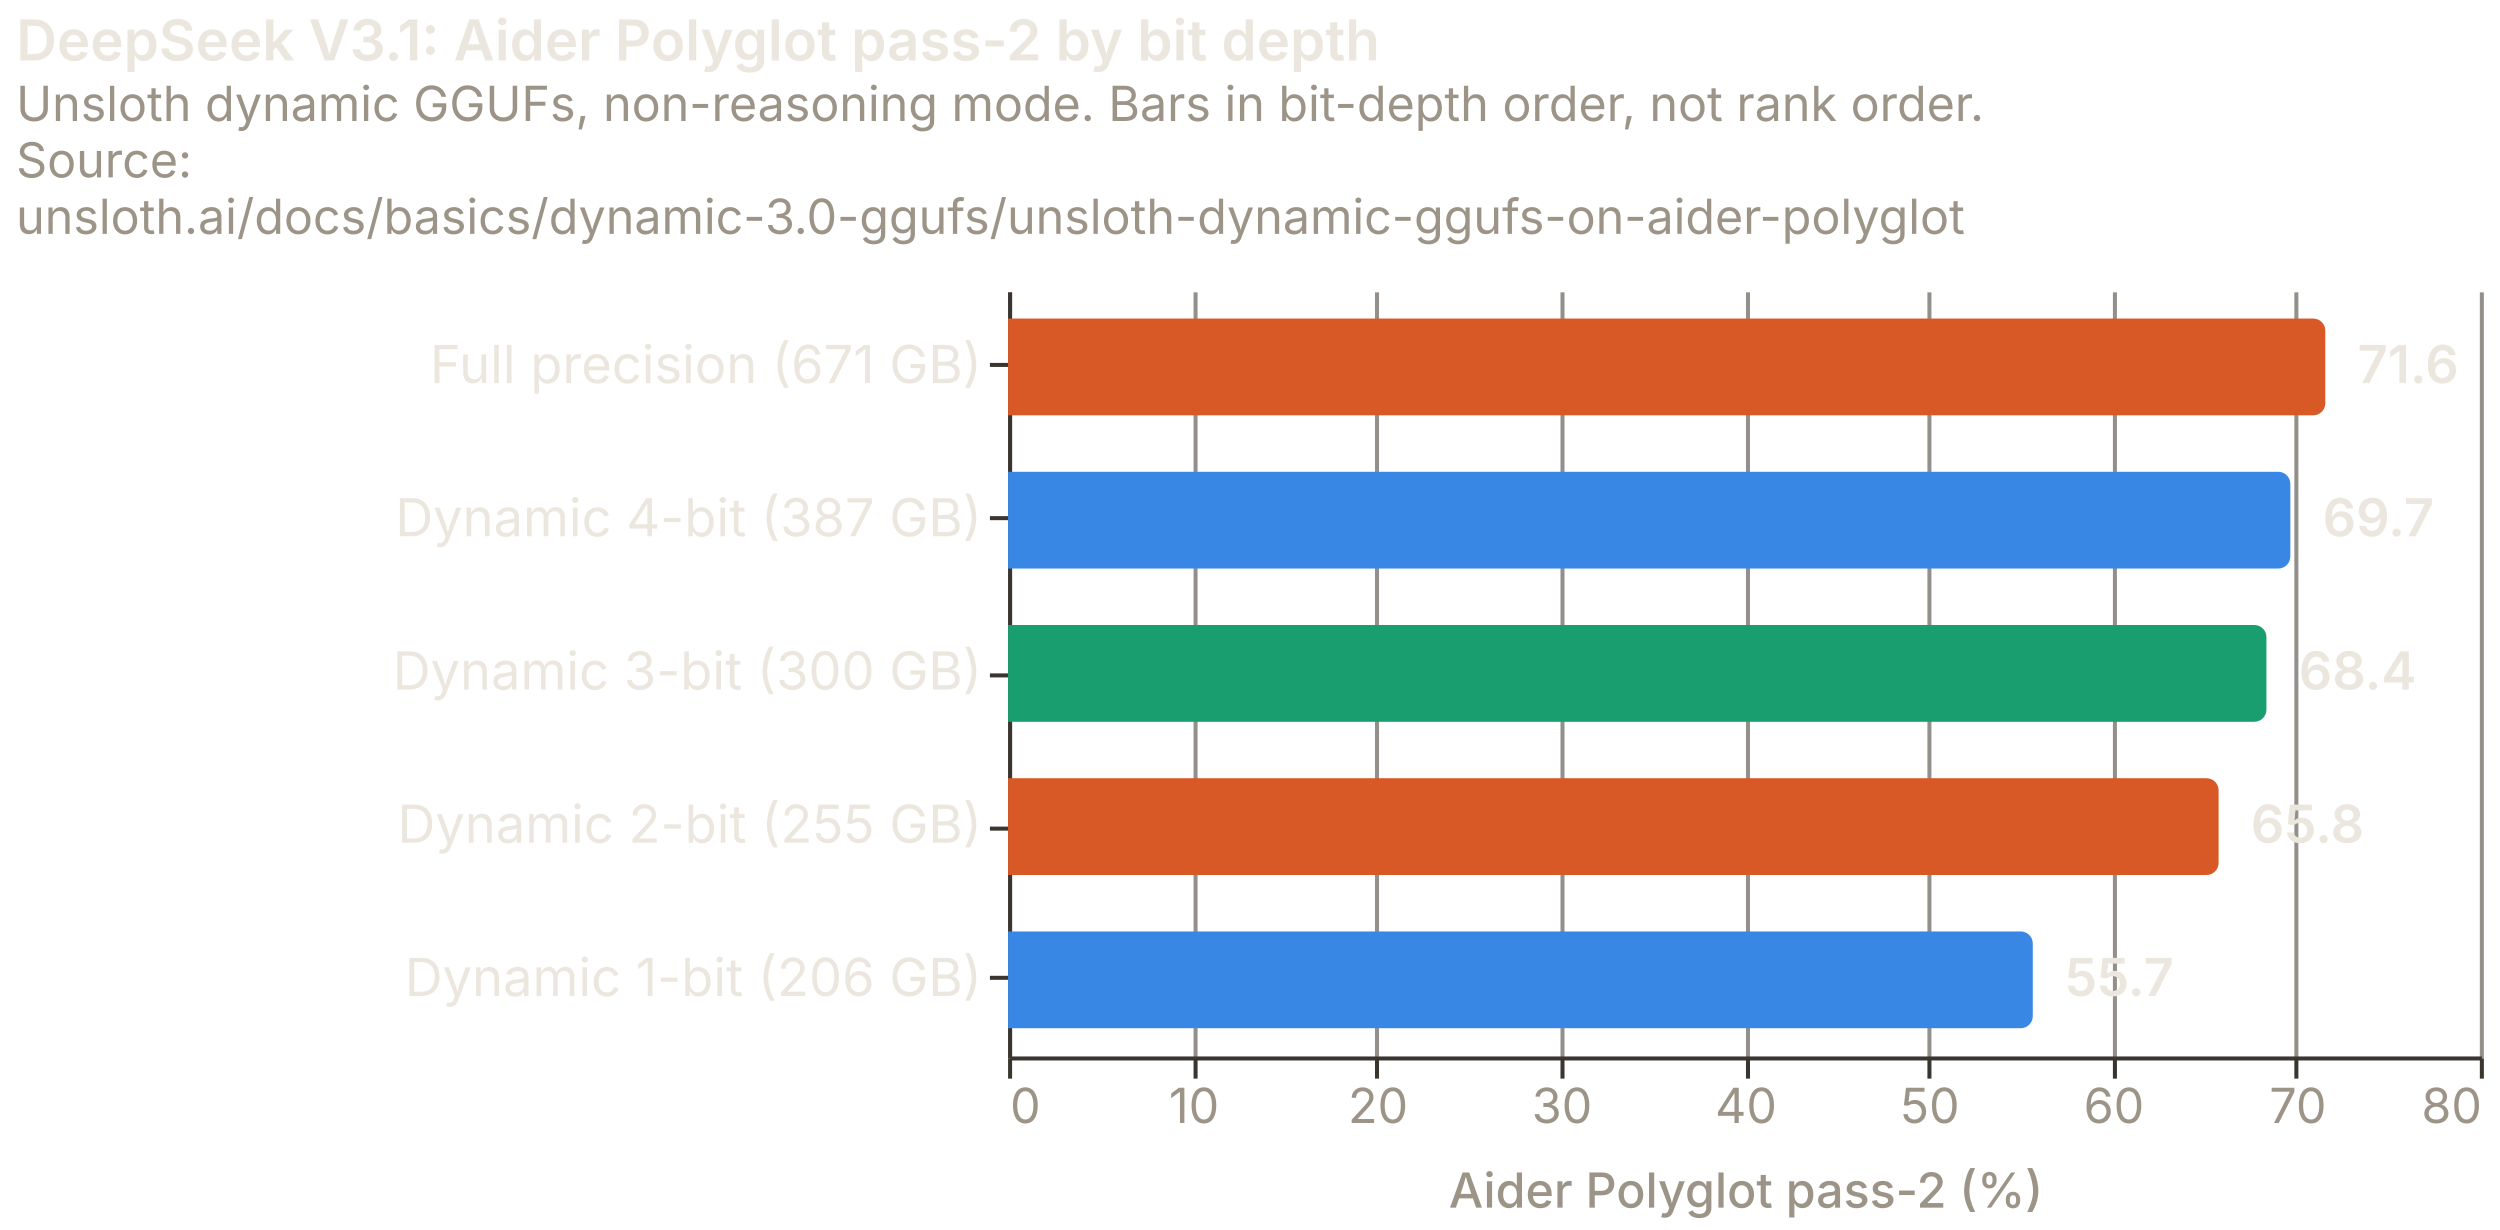
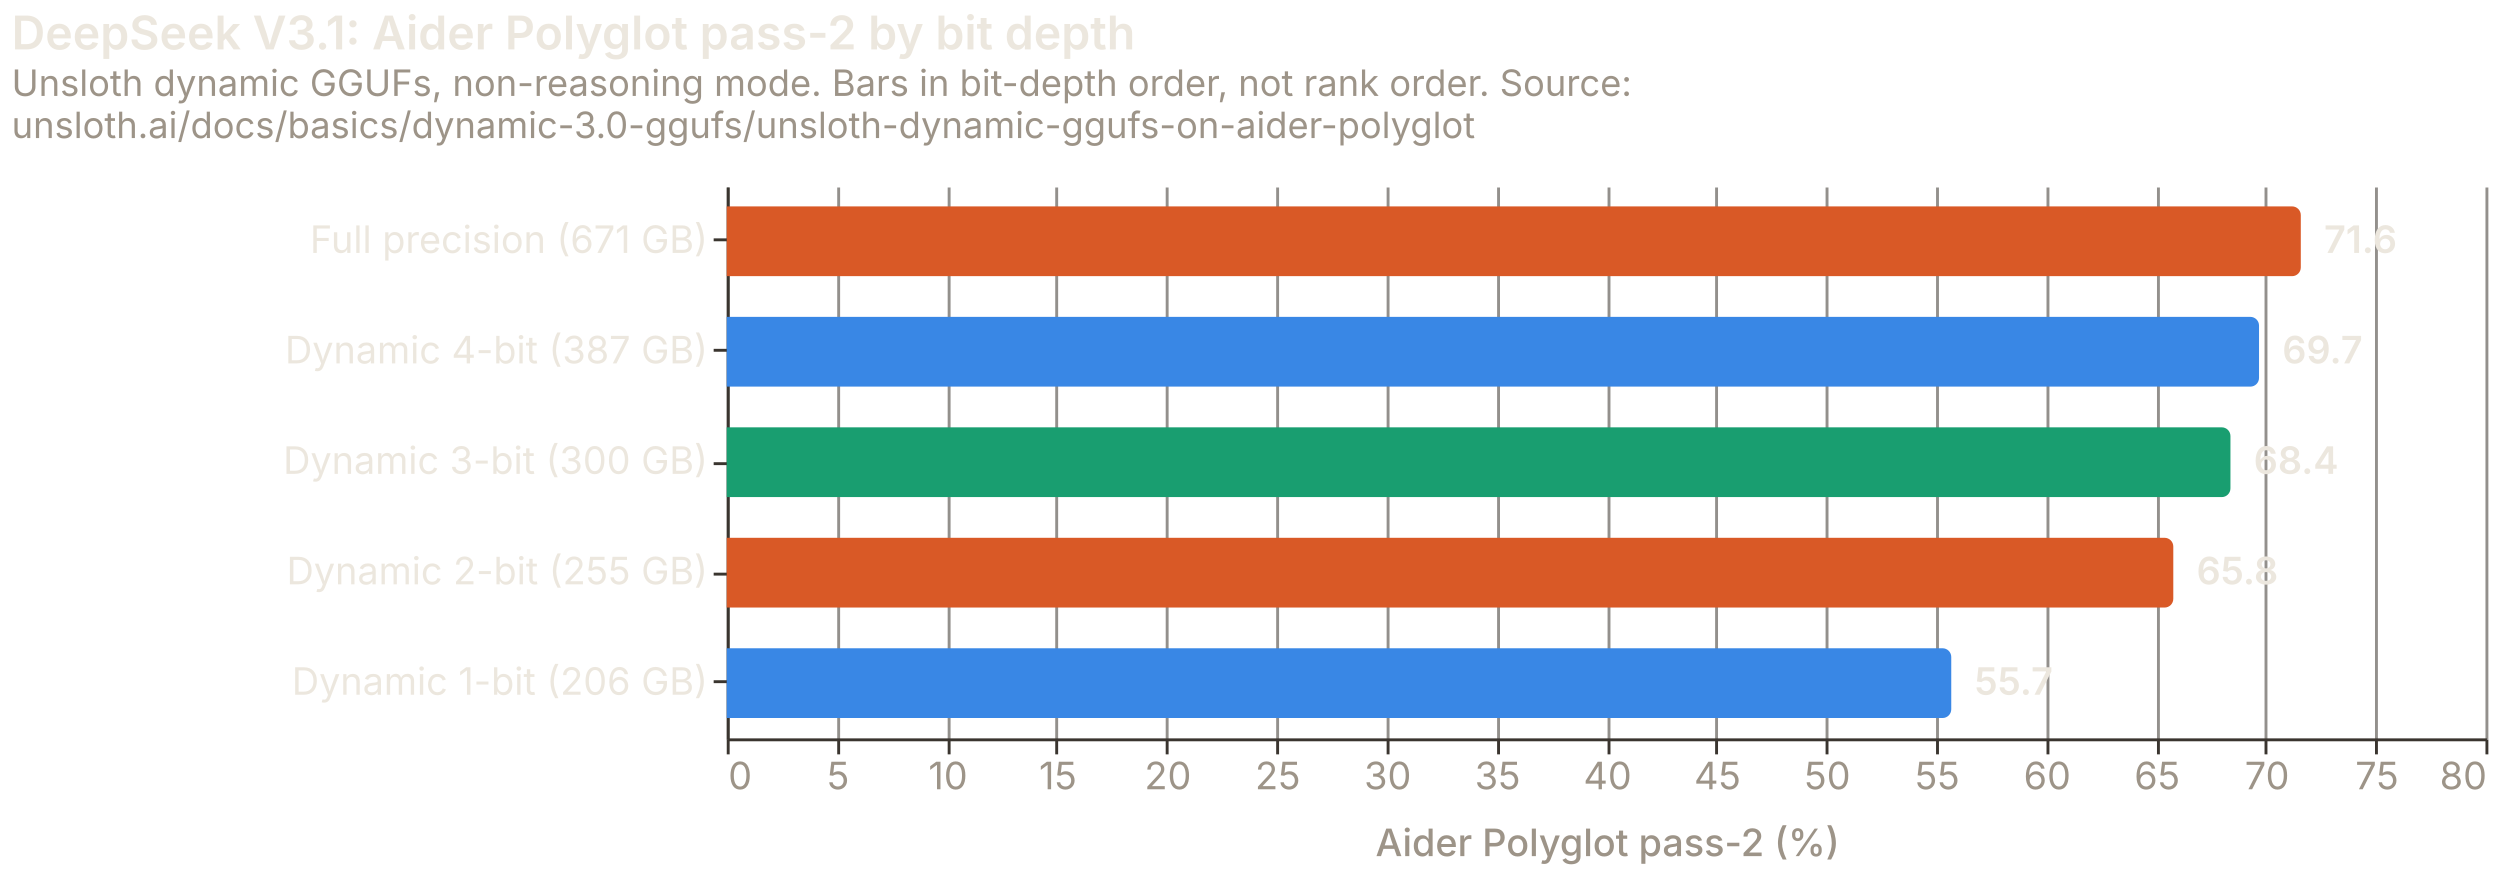
- <svg xmlns="http://www.w3.org/2000/svg" version="1.1" class="marks" width="620" height="305" viewBox="0 0 620 305">
-   <g fill="none" stroke-miterlimit="4" transform="translate(250,72)">
+ <svg xmlns="http://www.w3.org/2000/svg" version="1.1" class="marks" width="860" height="301" viewBox="0 0 860 301">
+   <g fill="none" stroke-miterlimit="4" transform="translate(250,64)">
    <g class="mark-group role-frame root" role="graphics-object" aria-roledescription="group mark container">
      <g transform="translate(0,0)">
-         <path class="background" aria-hidden="true" d="M0,0h365v190h-365Z" />
+         <path class="background" aria-hidden="true" d="M0,0h605v190h-605Z" />
        <g>
          <g class="mark-group role-axis" aria-hidden="true">
            <g transform="translate(0.5,190.5)">
              <path class="background" aria-hidden="true" d="M0,0h0v0h0Z" pointer-events="none" />
              <g>
                <g class="mark-rule role-axis-grid" pointer-events="none">
                  <line transform="translate(0,0)" x2="0" y2="-190" stroke="#3a352f" stroke-opacity="0.55" stroke-width="1" opacity="1" />
-                   <line transform="translate(46,0)" x2="0" y2="-190" stroke="#3a352f" stroke-opacity="0.55" stroke-width="1" opacity="1" />
-                   <line transform="translate(91,0)" x2="0" y2="-190" stroke="#3a352f" stroke-opacity="0.55" stroke-width="1" opacity="1" />
-                   <line transform="translate(137,0)" x2="0" y2="-190" stroke="#3a352f" stroke-opacity="0.55" stroke-width="1" opacity="1" />
-                   <line transform="translate(183,0)" x2="0" y2="-190" stroke="#3a352f" stroke-opacity="0.55" stroke-width="1" opacity="1" />
-                   <line transform="translate(228,0)" x2="0" y2="-190" stroke="#3a352f" stroke-opacity="0.55" stroke-width="1" opacity="1" />
-                   <line transform="translate(274,0)" x2="0" y2="-190" stroke="#3a352f" stroke-opacity="0.55" stroke-width="1" opacity="1" />
-                   <line transform="translate(319,0)" x2="0" y2="-190" stroke="#3a352f" stroke-opacity="0.55" stroke-width="1" opacity="1" />
-                   <line transform="translate(365,0)" x2="0" y2="-190" stroke="#3a352f" stroke-opacity="0.55" stroke-width="1" opacity="1" />
+                   <line transform="translate(38,0)" x2="0" y2="-190" stroke="#3a352f" stroke-opacity="0.55" stroke-width="1" opacity="1" />
+                   <line transform="translate(76,0)" x2="0" y2="-190" stroke="#3a352f" stroke-opacity="0.55" stroke-width="1" opacity="1" />
+                   <line transform="translate(113,0)" x2="0" y2="-190" stroke="#3a352f" stroke-opacity="0.55" stroke-width="1" opacity="1" />
+                   <line transform="translate(151,0)" x2="0" y2="-190" stroke="#3a352f" stroke-opacity="0.55" stroke-width="1" opacity="1" />
+                   <line transform="translate(189,0)" x2="0" y2="-190" stroke="#3a352f" stroke-opacity="0.55" stroke-width="1" opacity="1" />
+                   <line transform="translate(227,0)" x2="0" y2="-190" stroke="#3a352f" stroke-opacity="0.55" stroke-width="1" opacity="1" />
+                   <line transform="translate(265,0)" x2="0" y2="-190" stroke="#3a352f" stroke-opacity="0.55" stroke-width="1" opacity="1" />
+                   <line transform="translate(303,0)" x2="0" y2="-190" stroke="#3a352f" stroke-opacity="0.55" stroke-width="1" opacity="1" />
+                   <line transform="translate(340,0)" x2="0" y2="-190" stroke="#3a352f" stroke-opacity="0.55" stroke-width="1" opacity="1" />
+                   <line transform="translate(378,0)" x2="0" y2="-190" stroke="#3a352f" stroke-opacity="0.55" stroke-width="1" opacity="1" />
+                   <line transform="translate(416,0)" x2="0" y2="-190" stroke="#3a352f" stroke-opacity="0.55" stroke-width="1" opacity="1" />
+                   <line transform="translate(454,0)" x2="0" y2="-190" stroke="#3a352f" stroke-opacity="0.55" stroke-width="1" opacity="1" />
+                   <line transform="translate(492,0)" x2="0" y2="-190" stroke="#3a352f" stroke-opacity="0.55" stroke-width="1" opacity="1" />
+                   <line transform="translate(529,0)" x2="0" y2="-190" stroke="#3a352f" stroke-opacity="0.55" stroke-width="1" opacity="1" />
+                   <line transform="translate(567,0)" x2="0" y2="-190" stroke="#3a352f" stroke-opacity="0.55" stroke-width="1" opacity="1" />
+                   <line transform="translate(605,0)" x2="0" y2="-190" stroke="#3a352f" stroke-opacity="0.55" stroke-width="1" opacity="1" />
                </g>
              </g>
              <path class="foreground" aria-hidden="true" d="" pointer-events="none" display="none" />
            </g>
          </g>
          <g class="mark-group role-axis" role="graphics-symbol" aria-roledescription="axis" aria-label="X-axis titled 'Aider Polyglot pass-2 (%)' for a linear scale with values from 0 to 80">
            <g transform="translate(0.5,190.5)">
              <path class="background" aria-hidden="true" d="M0,0h0v0h0Z" pointer-events="none" />
              <g>
                <g class="mark-rule role-axis-tick" pointer-events="none">
                  <line transform="translate(0,0)" x2="0" y2="5" stroke="#3a352f" stroke-width="1" opacity="1" />
-                   <line transform="translate(46,0)" x2="0" y2="5" stroke="#3a352f" stroke-width="1" opacity="1" />
-                   <line transform="translate(91,0)" x2="0" y2="5" stroke="#3a352f" stroke-width="1" opacity="1" />
-                   <line transform="translate(137,0)" x2="0" y2="5" stroke="#3a352f" stroke-width="1" opacity="1" />
-                   <line transform="translate(183,0)" x2="0" y2="5" stroke="#3a352f" stroke-width="1" opacity="1" />
-                   <line transform="translate(228,0)" x2="0" y2="5" stroke="#3a352f" stroke-width="1" opacity="1" />
-                   <line transform="translate(274,0)" x2="0" y2="5" stroke="#3a352f" stroke-width="1" opacity="1" />
-                   <line transform="translate(319,0)" x2="0" y2="5" stroke="#3a352f" stroke-width="1" opacity="1" />
-                   <line transform="translate(365,0)" x2="0" y2="5" stroke="#3a352f" stroke-width="1" opacity="1" />
+                   <line transform="translate(38,0)" x2="0" y2="5" stroke="#3a352f" stroke-width="1" opacity="1" />
+                   <line transform="translate(76,0)" x2="0" y2="5" stroke="#3a352f" stroke-width="1" opacity="1" />
+                   <line transform="translate(113,0)" x2="0" y2="5" stroke="#3a352f" stroke-width="1" opacity="1" />
+                   <line transform="translate(151,0)" x2="0" y2="5" stroke="#3a352f" stroke-width="1" opacity="1" />
+                   <line transform="translate(189,0)" x2="0" y2="5" stroke="#3a352f" stroke-width="1" opacity="1" />
+                   <line transform="translate(227,0)" x2="0" y2="5" stroke="#3a352f" stroke-width="1" opacity="1" />
+                   <line transform="translate(265,0)" x2="0" y2="5" stroke="#3a352f" stroke-width="1" opacity="1" />
+                   <line transform="translate(303,0)" x2="0" y2="5" stroke="#3a352f" stroke-width="1" opacity="1" />
+                   <line transform="translate(340,0)" x2="0" y2="5" stroke="#3a352f" stroke-width="1" opacity="1" />
+                   <line transform="translate(378,0)" x2="0" y2="5" stroke="#3a352f" stroke-width="1" opacity="1" />
+                   <line transform="translate(416,0)" x2="0" y2="5" stroke="#3a352f" stroke-width="1" opacity="1" />
+                   <line transform="translate(454,0)" x2="0" y2="5" stroke="#3a352f" stroke-width="1" opacity="1" />
+                   <line transform="translate(492,0)" x2="0" y2="5" stroke="#3a352f" stroke-width="1" opacity="1" />
+                   <line transform="translate(529,0)" x2="0" y2="5" stroke="#3a352f" stroke-width="1" opacity="1" />
+                   <line transform="translate(567,0)" x2="0" y2="5" stroke="#3a352f" stroke-width="1" opacity="1" />
+                   <line transform="translate(605,0)" x2="0" y2="5" stroke="#3a352f" stroke-width="1" opacity="1" />
                </g>
                <g class="mark-text role-axis-label" pointer-events="none">
-                   <text text-anchor="start" transform="translate(0,16)" font-family="ui-sans-serif, system-ui, -apple-system, 'Segoe UI', Inter, Helvetica, Arial, sans-serif" font-size="12px" fill="#9d9488" opacity="1">0</text>
-                   <text text-anchor="middle" transform="translate(45.625,16)" font-family="ui-sans-serif, system-ui, -apple-system, 'Segoe UI', Inter, Helvetica, Arial, sans-serif" font-size="12px" fill="#9d9488" opacity="1">10</text>
-                   <text text-anchor="middle" transform="translate(91.25,16)" font-family="ui-sans-serif, system-ui, -apple-system, 'Segoe UI', Inter, Helvetica, Arial, sans-serif" font-size="12px" fill="#9d9488" opacity="1">20</text>
-                   <text text-anchor="middle" transform="translate(136.875,16)" font-family="ui-sans-serif, system-ui, -apple-system, 'Segoe UI', Inter, Helvetica, Arial, sans-serif" font-size="12px" fill="#9d9488" opacity="1">30</text>
-                   <text text-anchor="middle" transform="translate(182.5,16)" font-family="ui-sans-serif, system-ui, -apple-system, 'Segoe UI', Inter, Helvetica, Arial, sans-serif" font-size="12px" fill="#9d9488" opacity="1">40</text>
-                   <text text-anchor="middle" transform="translate(228.125,16)" font-family="ui-sans-serif, system-ui, -apple-system, 'Segoe UI', Inter, Helvetica, Arial, sans-serif" font-size="12px" fill="#9d9488" opacity="1">50</text>
-                   <text text-anchor="middle" transform="translate(273.75,16)" font-family="ui-sans-serif, system-ui, -apple-system, 'Segoe UI', Inter, Helvetica, Arial, sans-serif" font-size="12px" fill="#9d9488" opacity="1">60</text>
-                   <text text-anchor="middle" transform="translate(319.375,16)" font-family="ui-sans-serif, system-ui, -apple-system, 'Segoe UI', Inter, Helvetica, Arial, sans-serif" font-size="12px" fill="#9d9488" opacity="1">70</text>
-                   <text text-anchor="end" transform="translate(365,16)" font-family="ui-sans-serif, system-ui, -apple-system, 'Segoe UI', Inter, Helvetica, Arial, sans-serif" font-size="12px" fill="#9d9488" opacity="1">80</text>
+                   <text text-anchor="start" transform="translate(0,17)" font-family="ui-sans-serif, system-ui, -apple-system, 'Segoe UI', Inter, Helvetica, Arial, sans-serif" font-size="13px" fill="#9d9488" opacity="1">0</text>
+                   <text text-anchor="middle" transform="translate(37.8125,17)" font-family="ui-sans-serif, system-ui, -apple-system, 'Segoe UI', Inter, Helvetica, Arial, sans-serif" font-size="13px" fill="#9d9488" opacity="1">5</text>
+                   <text text-anchor="middle" transform="translate(75.625,17)" font-family="ui-sans-serif, system-ui, -apple-system, 'Segoe UI', Inter, Helvetica, Arial, sans-serif" font-size="13px" fill="#9d9488" opacity="1">10</text>
+                   <text text-anchor="middle" transform="translate(113.4375,17)" font-family="ui-sans-serif, system-ui, -apple-system, 'Segoe UI', Inter, Helvetica, Arial, sans-serif" font-size="13px" fill="#9d9488" opacity="1">15</text>
+                   <text text-anchor="middle" transform="translate(151.25,17)" font-family="ui-sans-serif, system-ui, -apple-system, 'Segoe UI', Inter, Helvetica, Arial, sans-serif" font-size="13px" fill="#9d9488" opacity="1">20</text>
+                   <text text-anchor="middle" transform="translate(189.0625,17)" font-family="ui-sans-serif, system-ui, -apple-system, 'Segoe UI', Inter, Helvetica, Arial, sans-serif" font-size="13px" fill="#9d9488" opacity="1">25</text>
+                   <text text-anchor="middle" transform="translate(226.875,17)" font-family="ui-sans-serif, system-ui, -apple-system, 'Segoe UI', Inter, Helvetica, Arial, sans-serif" font-size="13px" fill="#9d9488" opacity="1">30</text>
+                   <text text-anchor="middle" transform="translate(264.6875,17)" font-family="ui-sans-serif, system-ui, -apple-system, 'Segoe UI', Inter, Helvetica, Arial, sans-serif" font-size="13px" fill="#9d9488" opacity="1">35</text>
+                   <text text-anchor="middle" transform="translate(302.5,17)" font-family="ui-sans-serif, system-ui, -apple-system, 'Segoe UI', Inter, Helvetica, Arial, sans-serif" font-size="13px" fill="#9d9488" opacity="1">40</text>
+                   <text text-anchor="middle" transform="translate(340.3125,17)" font-family="ui-sans-serif, system-ui, -apple-system, 'Segoe UI', Inter, Helvetica, Arial, sans-serif" font-size="13px" fill="#9d9488" opacity="1">45</text>
+                   <text text-anchor="middle" transform="translate(378.125,17)" font-family="ui-sans-serif, system-ui, -apple-system, 'Segoe UI', Inter, Helvetica, Arial, sans-serif" font-size="13px" fill="#9d9488" opacity="1">50</text>
+                   <text text-anchor="middle" transform="translate(415.9375,17)" font-family="ui-sans-serif, system-ui, -apple-system, 'Segoe UI', Inter, Helvetica, Arial, sans-serif" font-size="13px" fill="#9d9488" opacity="1">55</text>
+                   <text text-anchor="middle" transform="translate(453.75,17)" font-family="ui-sans-serif, system-ui, -apple-system, 'Segoe UI', Inter, Helvetica, Arial, sans-serif" font-size="13px" fill="#9d9488" opacity="1">60</text>
+                   <text text-anchor="middle" transform="translate(491.5625,17)" font-family="ui-sans-serif, system-ui, -apple-system, 'Segoe UI', Inter, Helvetica, Arial, sans-serif" font-size="13px" fill="#9d9488" opacity="1">65</text>
+                   <text text-anchor="middle" transform="translate(529.375,17)" font-family="ui-sans-serif, system-ui, -apple-system, 'Segoe UI', Inter, Helvetica, Arial, sans-serif" font-size="13px" fill="#9d9488" opacity="1">70</text>
+                   <text text-anchor="middle" transform="translate(567.1875,17)" font-family="ui-sans-serif, system-ui, -apple-system, 'Segoe UI', Inter, Helvetica, Arial, sans-serif" font-size="13px" fill="#9d9488" opacity="1">75</text>
+                   <text text-anchor="end" transform="translate(605,17)" font-family="ui-sans-serif, system-ui, -apple-system, 'Segoe UI', Inter, Helvetica, Arial, sans-serif" font-size="13px" fill="#9d9488" opacity="1">80</text>
                </g>
                <g class="mark-rule role-axis-domain" pointer-events="none">
-                   <line transform="translate(0,0)" x2="365" y2="0" stroke="#3a352f" stroke-width="1" opacity="1" />
+                   <line transform="translate(0,0)" x2="605" y2="0" stroke="#3a352f" stroke-width="1" opacity="1" />
                </g>
                <g class="mark-text role-axis-title" pointer-events="none">
-                   <text text-anchor="middle" transform="translate(182.5,37)" font-family="ui-sans-serif, system-ui, -apple-system, 'Segoe UI', Inter, Helvetica, Arial, sans-serif" font-size="12px" font-weight="500" fill="#9d9488" opacity="1">Aider Polyglot pass-2 (%)</text>
+                   <text text-anchor="middle" transform="translate(302.5,40)" font-family="ui-sans-serif, system-ui, -apple-system, 'Segoe UI', Inter, Helvetica, Arial, sans-serif" font-size="13px" font-weight="500" fill="#9d9488" opacity="1">Aider Polyglot pass-2 (%)</text>
                </g>
              </g>
              <path class="foreground" aria-hidden="true" d="" pointer-events="none" display="none" />
            </g>
          </g>
          <g class="mark-group role-axis" role="graphics-symbol" aria-roledescription="axis" aria-label="Y-axis for a discrete scale with 5 values: Full precision (671 GB), Dynamic 4-bit (387 GB), Dynamic 3-bit (300 GB), Dynamic 2-bit (255 GB), Dynamic 1-bit (206 GB)">
            <g transform="translate(0.5,0.5)">
              <path class="background" aria-hidden="true" d="M0,0h0v0h0Z" pointer-events="none" />
              <g>
                <g class="mark-rule role-axis-tick" pointer-events="none">
                  <line transform="translate(0,18)" x2="-5" y2="0" stroke="#3a352f" stroke-width="1" opacity="1" />
                  <line transform="translate(0,56)" x2="-5" y2="0" stroke="#3a352f" stroke-width="1" opacity="1" />
                  <line transform="translate(0,95)" x2="-5" y2="0" stroke="#3a352f" stroke-width="1" opacity="1" />
                  <line transform="translate(0,133)" x2="-5" y2="0" stroke="#3a352f" stroke-width="1" opacity="1" />
                  <line transform="translate(0,170)" x2="-5" y2="0" stroke="#3a352f" stroke-width="1" opacity="1" />
                </g>
                <g class="mark-text role-axis-label" pointer-events="none">
                  <text text-anchor="end" transform="translate(-7,22.5)" font-family="ui-sans-serif, system-ui, -apple-system, 'Segoe UI', Inter, Helvetica, Arial, sans-serif" font-size="13px" fill="#ece7de" opacity="1">Full precision (671 GB)</text>
                  <text text-anchor="end" transform="translate(-7,60.5)" font-family="ui-sans-serif, system-ui, -apple-system, 'Segoe UI', Inter, Helvetica, Arial, sans-serif" font-size="13px" fill="#ece7de" opacity="1">Dynamic 4-bit (387 GB)</text>
                  <text text-anchor="end" transform="translate(-7,98.5)" font-family="ui-sans-serif, system-ui, -apple-system, 'Segoe UI', Inter, Helvetica, Arial, sans-serif" font-size="13px" fill="#ece7de" opacity="1">Dynamic 3-bit (300 GB)</text>
                  <text text-anchor="end" transform="translate(-7,136.5)" font-family="ui-sans-serif, system-ui, -apple-system, 'Segoe UI', Inter, Helvetica, Arial, sans-serif" font-size="13px" fill="#ece7de" opacity="1">Dynamic 2-bit (255 GB)</text>
                  <text text-anchor="end" transform="translate(-7,174.5)" font-family="ui-sans-serif, system-ui, -apple-system, 'Segoe UI', Inter, Helvetica, Arial, sans-serif" font-size="13px" fill="#ece7de" opacity="1">Dynamic 1-bit (206 GB)</text>
                </g>
                <g class="mark-rule role-axis-domain" pointer-events="none">
                  <line transform="translate(0,0)" x2="0" y2="190" stroke="#3a352f" stroke-width="1" opacity="1" />
                </g>
              </g>
              <path class="foreground" aria-hidden="true" d="" pointer-events="none" display="none" />
            </g>
          </g>
          <g class="mark-group role-scope" role="graphics-object" aria-roledescription="group mark container">
            <g transform="translate(0,7)">
-               <path class="background" aria-hidden="true" d="M0,0L323.675,0C325.331,0,326.675,1.344,326.675,3L326.675,21C326.675,22.656,325.331,24,323.675,24L0,24C0,24,0,24,0,24L0,0C0,0,0,0,0,0Z" />
+               <path class="background" aria-hidden="true" d="M0,0L538.475,0C540.131,0,541.475,1.344,541.475,3L541.475,21C541.475,22.656,540.131,24,538.475,24L0,24C0,24,0,24,0,24L0,0C0,0,0,0,0,0Z" />
              <g clip-path="url(#clip78)">
                <g class="mark-group role-scope" role="graphics-object" aria-roledescription="group mark container">
                  <g transform="translate(0,0)">
                    <path class="background" aria-hidden="true" d="M0,0h0v24h0Z" />
                    <g>
                      <g class="mark-rect role-mark layer_0_marks" role="graphics-object" aria-roledescription="rect mark container">
-                         <path aria-label="Aider Polyglot pass-2 (%): 71.6; build: Full precision (671 GB)" role="graphics-symbol" aria-roledescription="bar" d="M0,0h326.675v24h-326.675Z" fill="#d95926" />
+                         <path aria-label="Aider Polyglot pass-2 (%): 71.6; build: Full precision (671 GB)" role="graphics-symbol" aria-roledescription="bar" d="M0,0h541.475v24h-541.475Z" fill="#d95926" />
                      </g>
                    </g>
                    <path class="foreground" aria-hidden="true" d="" display="none" />
                  </g>
                </g>
              </g>
              <path class="foreground" aria-hidden="true" d="" display="none" />
            </g>
            <g transform="translate(0,45)">
-               <path class="background" aria-hidden="true" d="M0,0L315.006,0C316.662,0,318.006,1.344,318.006,3L318.006,21C318.006,22.656,316.662,24,315.006,24L0,24C0,24,0,24,0,24L0,0C0,0,0,0,0,0Z" />
+               <path class="background" aria-hidden="true" d="M0,0L524.106,0C525.762,0,527.106,1.344,527.106,3L527.106,21C527.106,22.656,525.762,24,524.106,24L0,24C0,24,0,24,0,24L0,0C0,0,0,0,0,0Z" />
              <g clip-path="url(#clip79)">
                <g class="mark-group role-scope" role="graphics-object" aria-roledescription="group mark container">
                  <g transform="translate(0,0)">
                    <path class="background" aria-hidden="true" d="M0,0h0v24h0Z" />
                    <g>
                      <g class="mark-rect role-mark layer_0_marks" role="graphics-object" aria-roledescription="rect mark container">
-                         <path aria-label="Aider Polyglot pass-2 (%): 69.7; build: Dynamic 4-bit (387 GB)" role="graphics-symbol" aria-roledescription="bar" d="M0,0h318.006v24h-318.006Z" fill="#3987e5" />
+                         <path aria-label="Aider Polyglot pass-2 (%): 69.7; build: Dynamic 4-bit (387 GB)" role="graphics-symbol" aria-roledescription="bar" d="M0,0h527.106v24h-527.106Z" fill="#3987e5" />
                      </g>
                    </g>
                    <path class="foreground" aria-hidden="true" d="" display="none" />
                  </g>
                </g>
              </g>
              <path class="foreground" aria-hidden="true" d="" display="none" />
            </g>
            <g transform="translate(0,83)">
-               <path class="background" aria-hidden="true" d="M0,0L309.075,0C310.731,0,312.075,1.344,312.075,3L312.075,21C312.075,22.656,310.731,24,309.075,24L0,24C0,24,0,24,0,24L0,0C0,0,0,0,0,0Z" />
+               <path class="background" aria-hidden="true" d="M0,0L514.275,0C515.931,0,517.275,1.344,517.275,3L517.275,21C517.275,22.656,515.931,24,514.275,24L0,24C0,24,0,24,0,24L0,0C0,0,0,0,0,0Z" />
              <g clip-path="url(#clip80)">
                <g class="mark-group role-scope" role="graphics-object" aria-roledescription="group mark container">
                  <g transform="translate(0,0)">
                    <path class="background" aria-hidden="true" d="M0,0h0v24h0Z" />
                    <g>
                      <g class="mark-rect role-mark layer_0_marks" role="graphics-object" aria-roledescription="rect mark container">
-                         <path aria-label="Aider Polyglot pass-2 (%): 68.4; build: Dynamic 3-bit (300 GB)" role="graphics-symbol" aria-roledescription="bar" d="M0,0h312.075v24h-312.075Z" fill="#199e70" />
+                         <path aria-label="Aider Polyglot pass-2 (%): 68.4; build: Dynamic 3-bit (300 GB)" role="graphics-symbol" aria-roledescription="bar" d="M0,0h517.275v24h-517.275Z" fill="#199e70" />
                      </g>
                    </g>
                    <path class="foreground" aria-hidden="true" d="" display="none" />
                  </g>
                </g>
              </g>
              <path class="foreground" aria-hidden="true" d="" display="none" />
            </g>
            <g transform="translate(0,121)">
-               <path class="background" aria-hidden="true" d="M0,0L297.212,0C298.868,0,300.212,1.344,300.212,3L300.212,21C300.212,22.656,298.868,24,297.212,24L0,24C0,24,0,24,0,24L0,0C0,0,0,0,0,0Z" />
+               <path class="background" aria-hidden="true" d="M0,0L494.613,0C496.268,0,497.613,1.344,497.613,3L497.613,21C497.613,22.656,496.268,24,494.613,24L0,24C0,24,0,24,0,24L0,0C0,0,0,0,0,0Z" />
              <g clip-path="url(#clip81)">
                <g class="mark-group role-scope" role="graphics-object" aria-roledescription="group mark container">
                  <g transform="translate(0,0)">
                    <path class="background" aria-hidden="true" d="M0,0h0v24h0Z" />
                    <g>
                      <g class="mark-rect role-mark layer_0_marks" role="graphics-object" aria-roledescription="rect mark container">
-                         <path aria-label="Aider Polyglot pass-2 (%): 65.8; build: Dynamic 2-bit (255 GB)" role="graphics-symbol" aria-roledescription="bar" d="M0,0h300.212v24h-300.212Z" fill="#d95926" />
+                         <path aria-label="Aider Polyglot pass-2 (%): 65.8; build: Dynamic 2-bit (255 GB)" role="graphics-symbol" aria-roledescription="bar" d="M0,0h497.613v24h-497.613Z" fill="#d95926" />
                      </g>
                    </g>
                    <path class="foreground" aria-hidden="true" d="" display="none" />
                  </g>
                </g>
              </g>
              <path class="foreground" aria-hidden="true" d="" display="none" />
            </g>
            <g transform="translate(0,159)">
-               <path class="background" aria-hidden="true" d="M0,0L251.131,0C252.787,0,254.131,1.344,254.131,3L254.131,21C254.131,22.656,252.787,24,251.131,24L0,24C0,24,0,24,0,24L0,0C0,0,0,0,0,0Z" />
+               <path class="background" aria-hidden="true" d="M0,0L418.231,0C419.887,0,421.231,1.344,421.231,3L421.231,21C421.231,22.656,419.887,24,418.231,24L0,24C0,24,0,24,0,24L0,0C0,0,0,0,0,0Z" />
              <g clip-path="url(#clip82)">
                <g class="mark-group role-scope" role="graphics-object" aria-roledescription="group mark container">
                  <g transform="translate(0,0)">
                    <path class="background" aria-hidden="true" d="M0,0h0v24h0Z" />
                    <g>
                      <g class="mark-rect role-mark layer_0_marks" role="graphics-object" aria-roledescription="rect mark container">
-                         <path aria-label="Aider Polyglot pass-2 (%): 55.7; build: Dynamic 1-bit (206 GB)" role="graphics-symbol" aria-roledescription="bar" d="M0,0h254.131v24h-254.131Z" fill="#3987e5" />
+                         <path aria-label="Aider Polyglot pass-2 (%): 55.7; build: Dynamic 1-bit (206 GB)" role="graphics-symbol" aria-roledescription="bar" d="M0,0h421.231v24h-421.231Z" fill="#3987e5" />
                      </g>
                    </g>
                    <path class="foreground" aria-hidden="true" d="" display="none" />
                  </g>
                </g>
              </g>
              <path class="foreground" aria-hidden="true" d="" display="none" />
            </g>
          </g>
          <g class="mark-text role-mark layer_1_marks" role="graphics-object" aria-roledescription="text mark container">
-             <text aria-label="Aider Polyglot pass-2 (%): 71.6; build: Full precision (671 GB); v: 71.6" role="graphics-symbol" aria-roledescription="text mark" text-anchor="start" transform="translate(334.675,23)" font-family="ui-sans-serif, system-ui, -apple-system, 'Segoe UI', Inter, Helvetica, Arial, sans-serif" font-size="13px" font-weight="600" fill="#ece7de">71.6</text>
-             <text aria-label="Aider Polyglot pass-2 (%): 69.7; build: Dynamic 4-bit (387 GB); v: 69.7" role="graphics-symbol" aria-roledescription="text mark" text-anchor="start" transform="translate(326.0063,61)" font-family="ui-sans-serif, system-ui, -apple-system, 'Segoe UI', Inter, Helvetica, Arial, sans-serif" font-size="13px" font-weight="600" fill="#ece7de">69.7</text>
-             <text aria-label="Aider Polyglot pass-2 (%): 68.4; build: Dynamic 3-bit (300 GB); v: 68.4" role="graphics-symbol" aria-roledescription="text mark" text-anchor="start" transform="translate(320.075,99)" font-family="ui-sans-serif, system-ui, -apple-system, 'Segoe UI', Inter, Helvetica, Arial, sans-serif" font-size="13px" font-weight="600" fill="#ece7de">68.4</text>
-             <text aria-label="Aider Polyglot pass-2 (%): 65.8; build: Dynamic 2-bit (255 GB); v: 65.8" role="graphics-symbol" aria-roledescription="text mark" text-anchor="start" transform="translate(308.2125,137)" font-family="ui-sans-serif, system-ui, -apple-system, 'Segoe UI', Inter, Helvetica, Arial, sans-serif" font-size="13px" font-weight="600" fill="#ece7de">65.8</text>
-             <text aria-label="Aider Polyglot pass-2 (%): 55.7; build: Dynamic 1-bit (206 GB); v: 55.7" role="graphics-symbol" aria-roledescription="text mark" text-anchor="start" transform="translate(262.1313,175)" font-family="ui-sans-serif, system-ui, -apple-system, 'Segoe UI', Inter, Helvetica, Arial, sans-serif" font-size="13px" font-weight="600" fill="#ece7de">55.7</text>
+             <text aria-label="Aider Polyglot pass-2 (%): 71.6; build: Full precision (671 GB); v: 71.6" role="graphics-symbol" aria-roledescription="text mark" text-anchor="start" transform="translate(549.475,23)" font-family="ui-sans-serif, system-ui, -apple-system, 'Segoe UI', Inter, Helvetica, Arial, sans-serif" font-size="13px" font-weight="600" fill="#ece7de">71.6</text>
+             <text aria-label="Aider Polyglot pass-2 (%): 69.7; build: Dynamic 4-bit (387 GB); v: 69.7" role="graphics-symbol" aria-roledescription="text mark" text-anchor="start" transform="translate(535.1063,61)" font-family="ui-sans-serif, system-ui, -apple-system, 'Segoe UI', Inter, Helvetica, Arial, sans-serif" font-size="13px" font-weight="600" fill="#ece7de">69.7</text>
+             <text aria-label="Aider Polyglot pass-2 (%): 68.4; build: Dynamic 3-bit (300 GB); v: 68.4" role="graphics-symbol" aria-roledescription="text mark" text-anchor="start" transform="translate(525.275,99)" font-family="ui-sans-serif, system-ui, -apple-system, 'Segoe UI', Inter, Helvetica, Arial, sans-serif" font-size="13px" font-weight="600" fill="#ece7de">68.4</text>
+             <text aria-label="Aider Polyglot pass-2 (%): 65.8; build: Dynamic 2-bit (255 GB); v: 65.8" role="graphics-symbol" aria-roledescription="text mark" text-anchor="start" transform="translate(505.6125,137)" font-family="ui-sans-serif, system-ui, -apple-system, 'Segoe UI', Inter, Helvetica, Arial, sans-serif" font-size="13px" font-weight="600" fill="#ece7de">65.8</text>
+             <text aria-label="Aider Polyglot pass-2 (%): 55.7; build: Dynamic 1-bit (206 GB); v: 55.7" role="graphics-symbol" aria-roledescription="text mark" text-anchor="start" transform="translate(429.2313,175)" font-family="ui-sans-serif, system-ui, -apple-system, 'Segoe UI', Inter, Helvetica, Arial, sans-serif" font-size="13px" font-weight="600" fill="#ece7de">55.7</text>
          </g>
          <g class="mark-group role-title">
-             <g transform="translate(-246,-68)">
+             <g transform="translate(-246,-60)">
              <path class="background" aria-hidden="true" d="M0,0h0v0h0Z" pointer-events="none" />
              <g>
                <g class="mark-text role-title-text" role="graphics-symbol" aria-roledescription="title" aria-label="Title text 'DeepSeek V3.1: Aider Polyglot pass-2 by bit depth'" pointer-events="none">
-                   <text text-anchor="start" transform="translate(0,11)" font-family="ui-sans-serif, system-ui, -apple-system, 'Segoe UI', Inter, Helvetica, Arial, sans-serif" font-size="14px" font-weight="600" fill="#ece7de" opacity="1">DeepSeek V3.1: Aider Polyglot pass-2 by bit depth</text>
+                   <text text-anchor="start" transform="translate(0,13)" font-family="ui-sans-serif, system-ui, -apple-system, 'Segoe UI', Inter, Helvetica, Arial, sans-serif" font-size="16px" font-weight="600" fill="#ece7de" opacity="1">DeepSeek V3.1: Aider Polyglot pass-2 by bit depth</text>
                </g>
                <g class="mark-text role-title-subtitle" role="graphics-symbol" aria-roledescription="subtitle" aria-label="Subtitle text 'Unsloth dynamic GGUFs, non-reasoning mode. Bars in bit-depth order, not rank order. Source: unsloth.ai/docs/basics/dynamic-3.0-ggufs/unsloth-dynamic-ggufs-on-aider-polyglot'" pointer-events="none">
-                   <text text-anchor="start" transform="translate(0,26)" font-family="ui-sans-serif, system-ui, -apple-system, 'Segoe UI', Inter, Helvetica, Arial, sans-serif" font-size="12px" fill="#9d9488" opacity="1">
-                     <tspan>Unsloth dynamic GGUFs, non-reasoning mode. Bars in bit-depth order, not rank order.</tspan>
-                     <tspan x="0" dy="14">Source:</tspan>
-                     <tspan x="0" dy="14">unsloth.ai/docs/basics/dynamic-3.0-ggufs/unsloth-dynamic-ggufs-on-aider-polyglot</tspan>
+                   <text text-anchor="start" transform="translate(0,29)" font-family="ui-sans-serif, system-ui, -apple-system, 'Segoe UI', Inter, Helvetica, Arial, sans-serif" font-size="12.5px" fill="#9d9488" opacity="1">
+                     <tspan>Unsloth dynamic GGUFs, non-reasoning mode. Bars in bit-depth order, not rank order. Source:</tspan>
+                     <tspan x="0" dy="14.5">unsloth.ai/docs/basics/dynamic-3.0-ggufs/unsloth-dynamic-ggufs-on-aider-polyglot</tspan>
                  </text>
                </g>
              </g>
              <path class="foreground" aria-hidden="true" d="" pointer-events="none" display="none" />
            </g>
          </g>
        </g>
        <path class="foreground" aria-hidden="true" d="" display="none" />
      </g>
    </g>
  </g>
  <defs>
    <clipPath id="clip78">
-       <path d="M0,0L323.675,0C325.331,0,326.675,1.344,326.675,3L326.675,21C326.675,22.656,325.331,24,323.675,24L0,24C0,24,0,24,0,24L0,0C0,0,0,0,0,0Z" />
+       <path d="M0,0L538.475,0C540.131,0,541.475,1.344,541.475,3L541.475,21C541.475,22.656,540.131,24,538.475,24L0,24C0,24,0,24,0,24L0,0C0,0,0,0,0,0Z" />
    </clipPath>
    <clipPath id="clip79">
-       <path d="M0,0L315.006,0C316.662,0,318.006,1.344,318.006,3L318.006,21C318.006,22.656,316.662,24,315.006,24L0,24C0,24,0,24,0,24L0,0C0,0,0,0,0,0Z" />
+       <path d="M0,0L524.106,0C525.762,0,527.106,1.344,527.106,3L527.106,21C527.106,22.656,525.762,24,524.106,24L0,24C0,24,0,24,0,24L0,0C0,0,0,0,0,0Z" />
    </clipPath>
    <clipPath id="clip80">
-       <path d="M0,0L309.075,0C310.731,0,312.075,1.344,312.075,3L312.075,21C312.075,22.656,310.731,24,309.075,24L0,24C0,24,0,24,0,24L0,0C0,0,0,0,0,0Z" />
+       <path d="M0,0L514.275,0C515.931,0,517.275,1.344,517.275,3L517.275,21C517.275,22.656,515.931,24,514.275,24L0,24C0,24,0,24,0,24L0,0C0,0,0,0,0,0Z" />
    </clipPath>
    <clipPath id="clip81">
-       <path d="M0,0L297.212,0C298.868,0,300.212,1.344,300.212,3L300.212,21C300.212,22.656,298.868,24,297.212,24L0,24C0,24,0,24,0,24L0,0C0,0,0,0,0,0Z" />
+       <path d="M0,0L494.613,0C496.268,0,497.613,1.344,497.613,3L497.613,21C497.613,22.656,496.268,24,494.613,24L0,24C0,24,0,24,0,24L0,0C0,0,0,0,0,0Z" />
    </clipPath>
    <clipPath id="clip82">
-       <path d="M0,0L251.131,0C252.787,0,254.131,1.344,254.131,3L254.131,21C254.131,22.656,252.787,24,251.131,24L0,24C0,24,0,24,0,24L0,0C0,0,0,0,0,0Z" />
+       <path d="M0,0L418.231,0C419.887,0,421.231,1.344,421.231,3L421.231,21C421.231,22.656,419.887,24,418.231,24L0,24C0,24,0,24,0,24L0,0C0,0,0,0,0,0Z" />
    </clipPath>
  </defs>
</svg>
